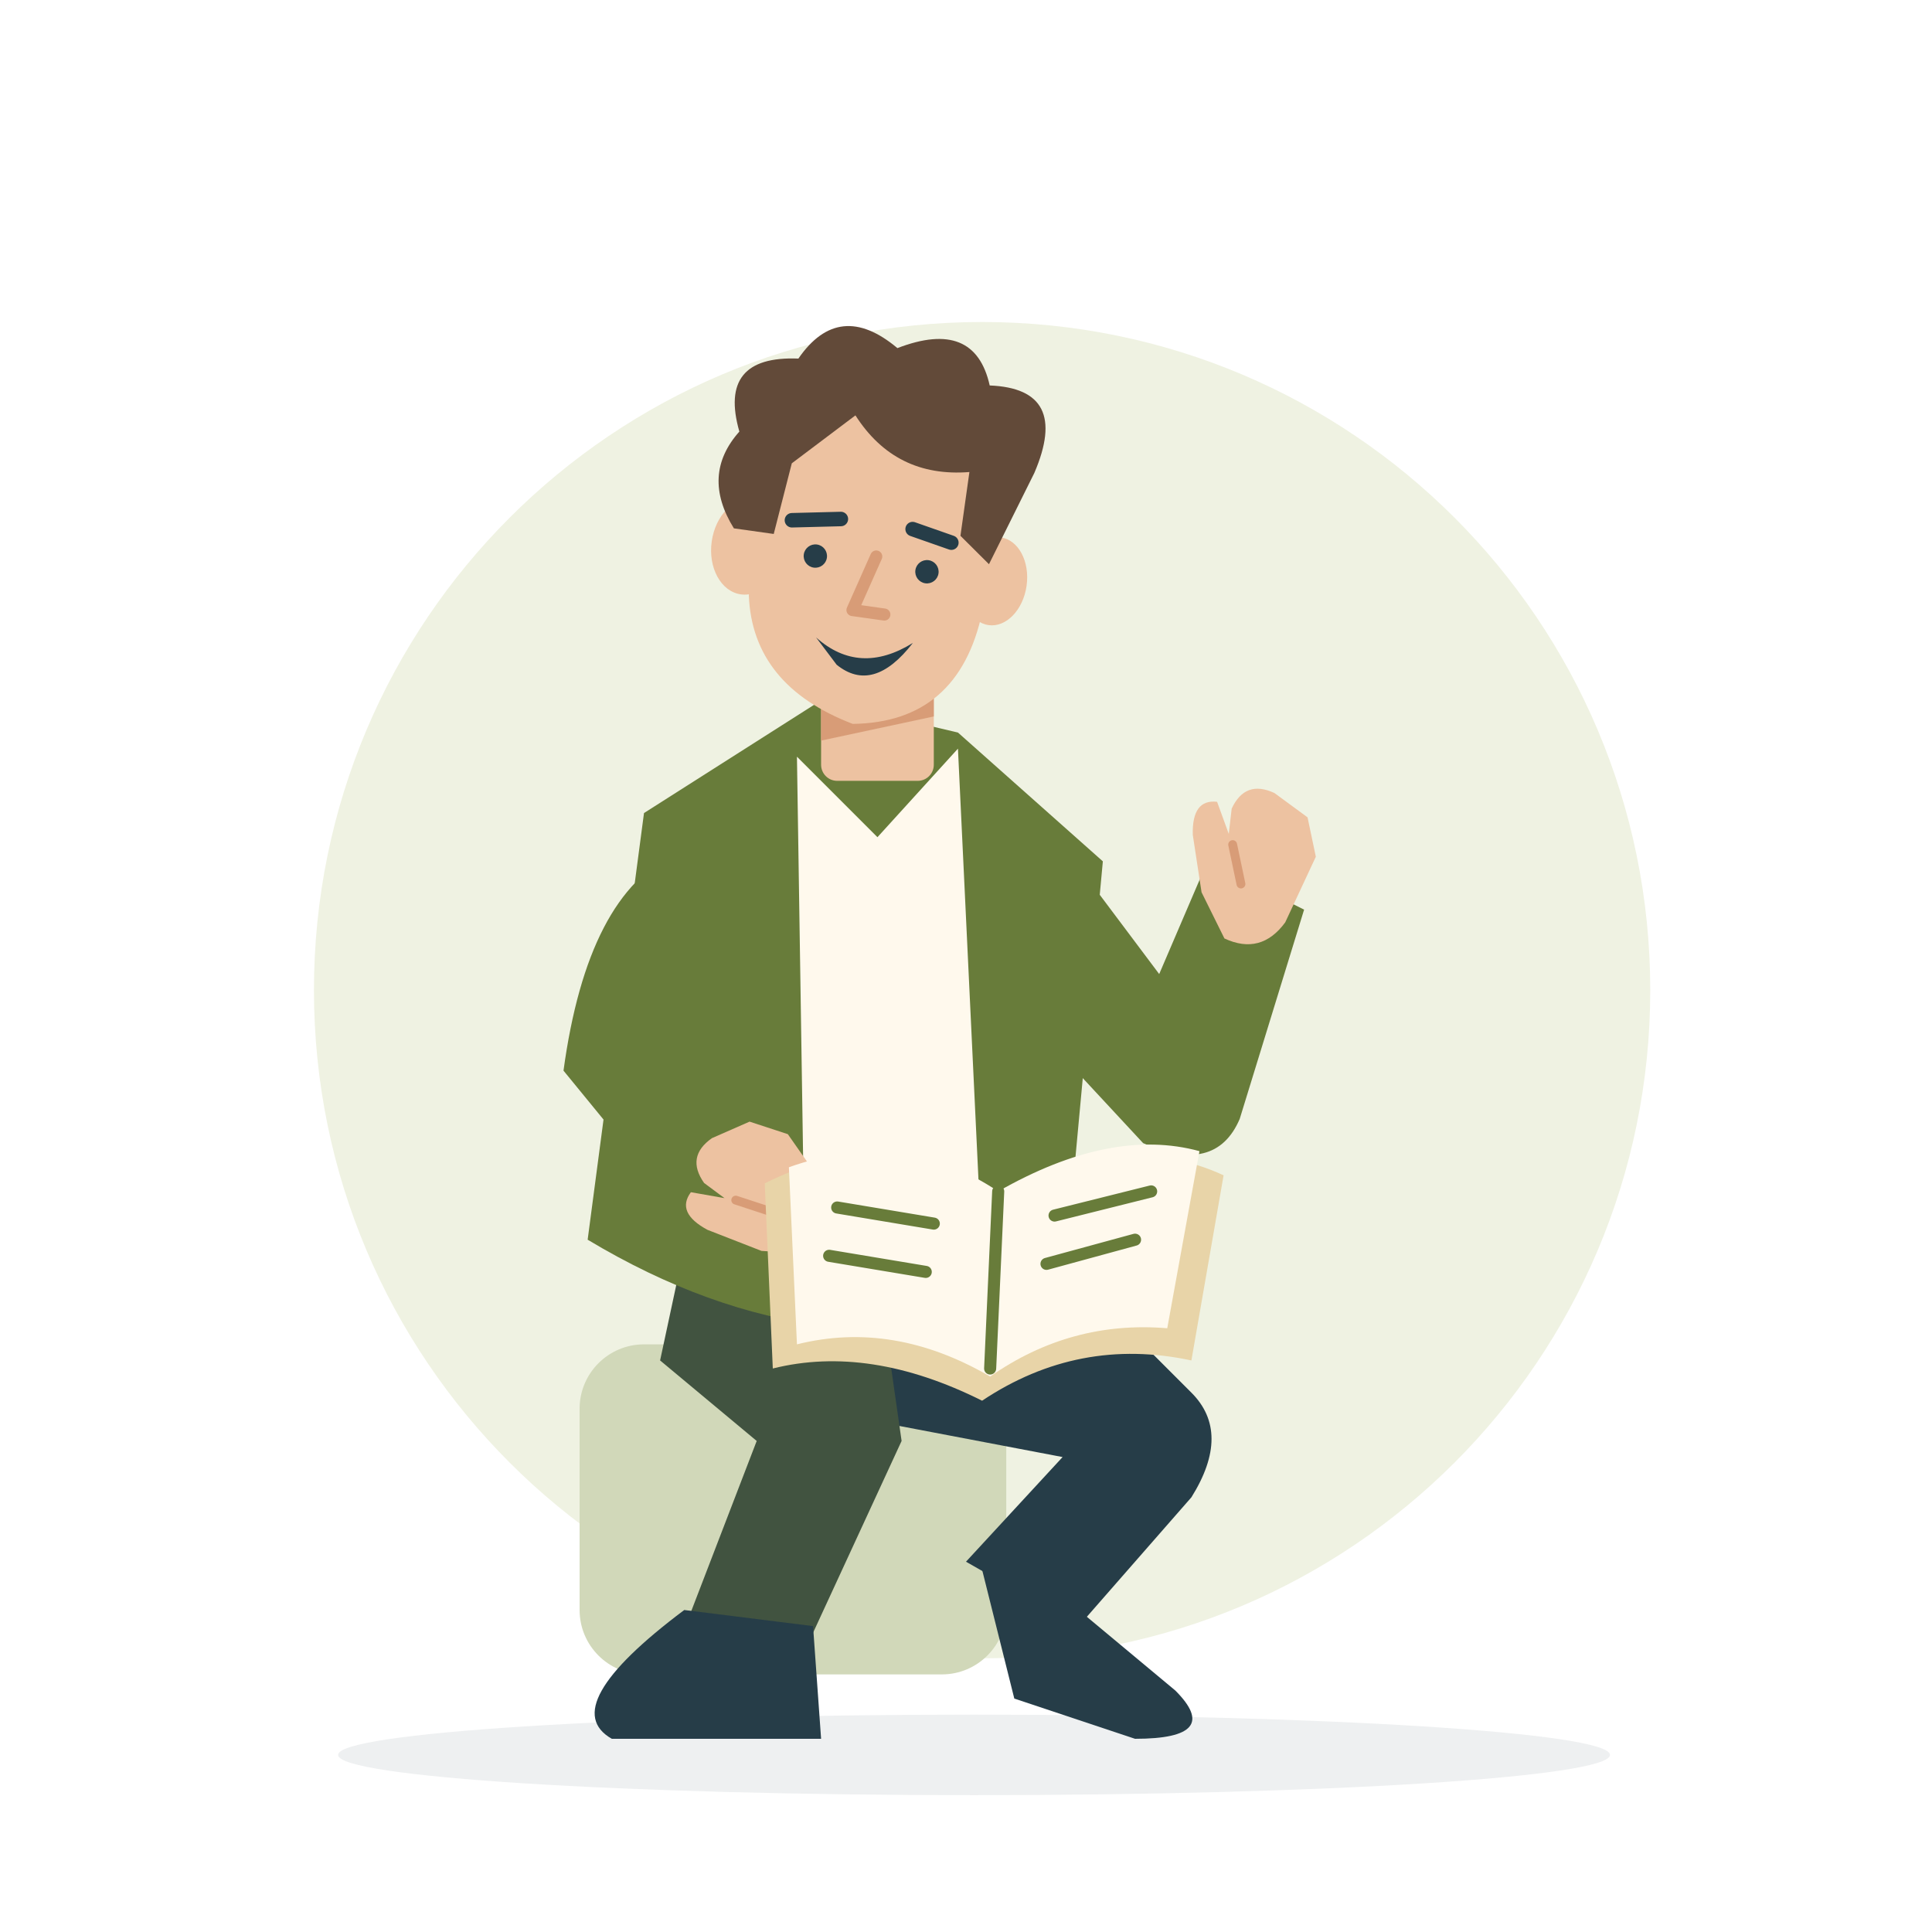
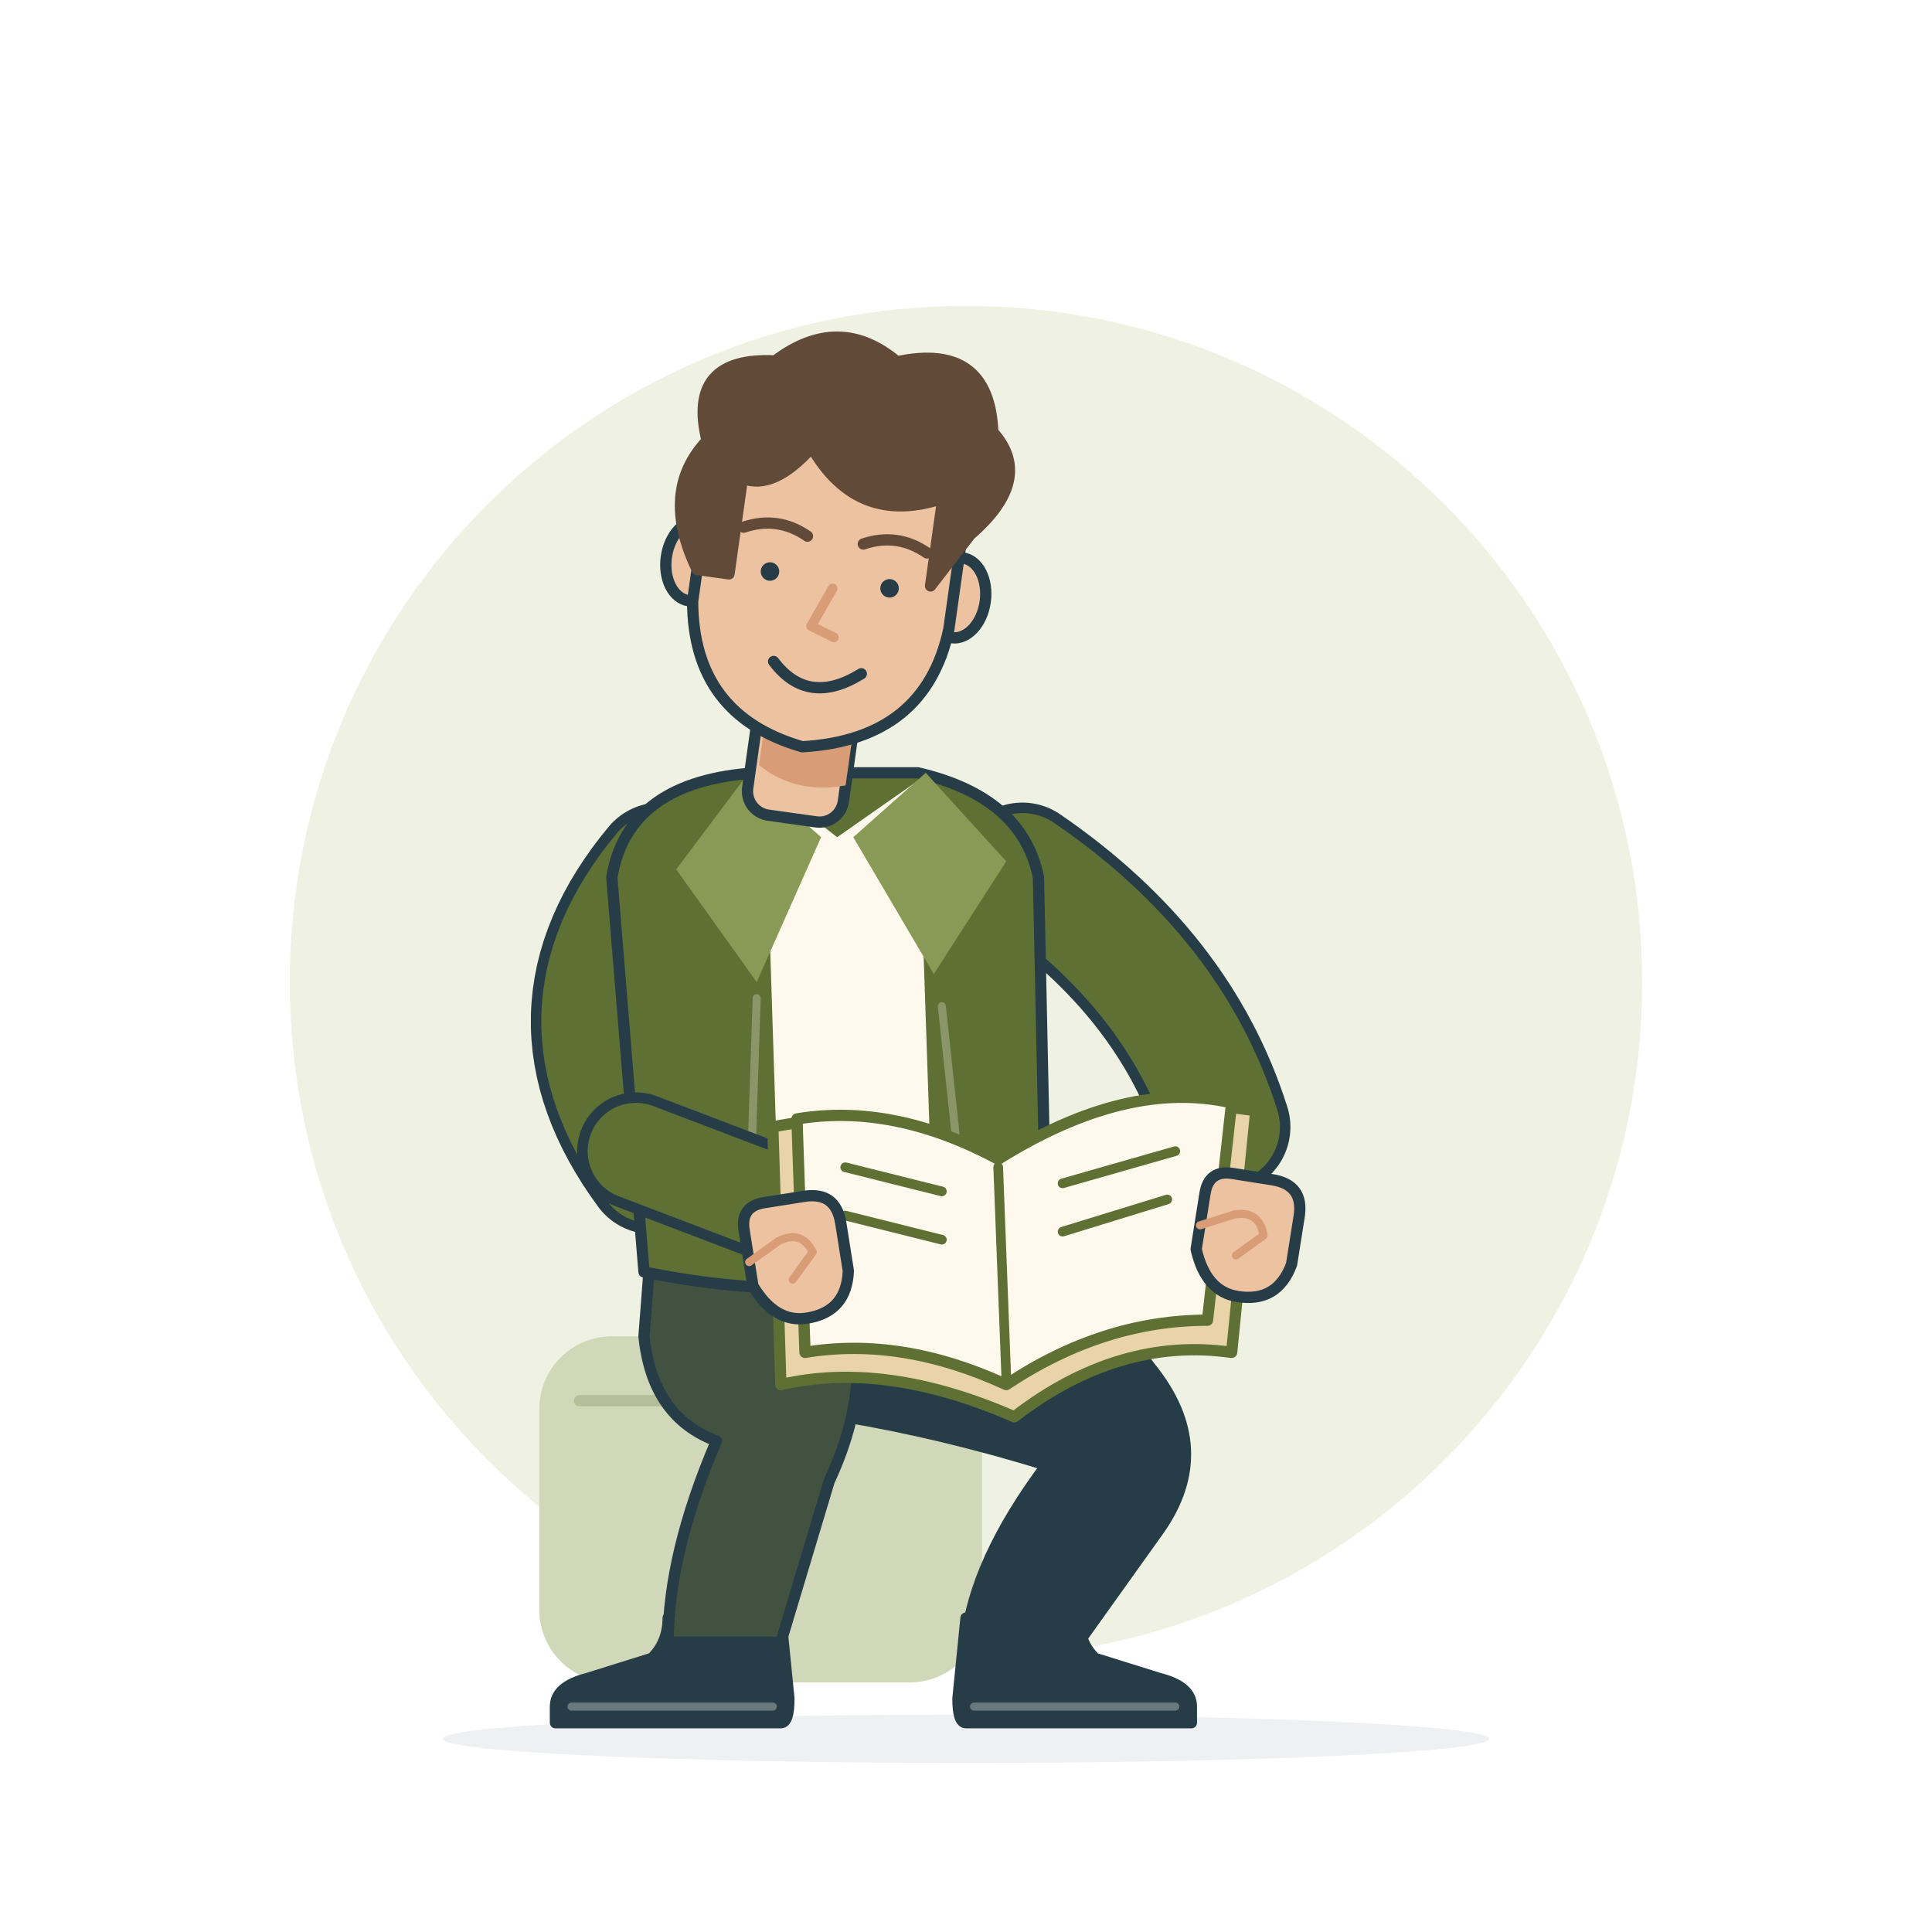
- <svg xmlns="http://www.w3.org/2000/svg" viewBox="0 0 240 240" role="img" aria-labelledby="title-infp">
-   <ellipse cx="121" cy="218" rx="79" ry="5" fill="#263D48" opacity=".08" />
-   <circle cx="122" cy="123" r="83" fill="#EFF2E2" />
-   <rect x="72" y="167" width="53" height="41" rx="8" fill="#D1D8B9" />
-   <path d="M108 153 130 155 148 173Q153 178 148 186L134 202 120 194 132 181 111 177Z" fill="#263D48" />
-   <path d="M85 155 109 158 112 179 100 205 84 205 94 179 82 169Z" fill="#415340" />
-   <path d="M85 200 101 202 102 216H76Q69 212 85 200Z" fill="#263D48" />
-   <path d="M122 195 134 200 146 210Q152 216 141 216L126 211Z" fill="#263D48" />
-   <path d="M80 101 102 87 119 91 137 107 132 161Q103 172 73 154Z" fill="#687C3A" />
-   <path d="M99 94 109 104 119 93 122 156 100 159Z" fill="#FFF9ED" />
-   <path d="M84 106Q73 111 70 133L88 155 99 145 85 130 98 118Z" fill="#687C3A" />
-   <g transform="translate(95 149) rotate(-35)">
-     <path d="M-5-6Q-5-10-1-10L4-9 7-5 7 4Q6 9 1 9L-4 5-8-1Q-10-5-7-6L-4-3Z" fill="#EDC2A1" />
-     <path d="M-3-2 0 2" fill="none" stroke="#D89C77" stroke-width="1.1" stroke-linecap="round" stroke-linejoin="round" />
+ <svg xmlns="http://www.w3.org/2000/svg" viewBox="0 0 240 240" role="img" aria-labelledby="infp-title" aria-describedby="infp-desc">
+   <circle cx="120" cy="122" r="84" fill="#EFF2E2" />
+   <ellipse cx="120" cy="216" rx="65" ry="3" fill="#263D48" opacity=".08" />
+   <g fill="none" stroke="#263D48" stroke-width="1.4" stroke-linecap="round" stroke-linejoin="round">
+     <rect x="67" y="166" width="55" height="43" rx="9" fill="#D1D8B9" stroke="none" />
+     <path d="M72 174H117" stroke="#5E7034" opacity=".25" />
+     <g data-part="leg">
+       <g data-part="shoe" transform="translate(127 204) rotate(0) scale(1 1)">
+         <path d="M-7 -3H7Q7 0 9 2L17 4.5Q21 5.5 21 8V10H-7Q-8 10 -8 7Z" fill="#263D48" />
+         <path d="M-6 8H19" stroke="#FFF9ED" stroke-width="1" opacity=".32" />
+       </g>
+       <path d="M105 153Q128 150 143 170Q151 180 144 190L134 204 L120 204Q121 194 130 182Q117 178 105 176Z" fill="#263D48" data-part="trousers" />
+     </g>
+     <g data-part="leg">
+       <g data-part="shoe" transform="translate(90 204) rotate(0) scale(-1 1)">
+         <path d="M-7 -3H7Q7 0 9 2L17 4.5Q21 5.5 21 8V10H-7Q-8 10 -8 7Z" fill="#263D48" />
+         <path d="M-6 8H19" stroke="#FFF9ED" stroke-width="1" opacity=".32" />
+       </g>
+       <path d="M81 153L103 157Q110 169 103 184L97 204 L83 204Q83 193 89 179Q81 176 80 166Z" fill="#415340" data-part="trousers" />
+     </g>
+     <path d="M82 108Q67 126 81 145L100 150" stroke-width="16.6" />
+     <path d="M82 108Q67 126 81 145L100 150" stroke="#5E7034" stroke-width="14" />
+     <path d="M127 108Q146 121 152 140" stroke-width="16.6" />
+     <path d="M127 108Q146 121 152 140" stroke="#5E7034" stroke-width="14" />
+     <g transform="translate(104 0) rotate(0 0 126)">
+       <path d="M-10 96Q-26 97-28 109L-24 158Q0 163 26 156L25 109Q23 99 10 96Z" fill="#5E7034" />
+       <path d="M-9 97 0 104 10 97 12 156-7 159Z" fill="#FFF9ED" stroke="none" />
+       <path d="M-11 96-2 104-10 122-20 108Z" fill="#889A56" stroke="none" />
+       <path d="M11 96 2 104 12 121 21 107Z" fill="#889A56" stroke="none" />
+       <path d="M-10 124-11 154M13 125 16 153" stroke="#FFF9ED" stroke-width="1" opacity=".28" />
+     </g>
+     <g transform="translate(103 69) rotate(8)">
+       <rect x="-6" y="17" width="12" height="16" rx="3" fill="#EDC2A1" />
+       <path d="M-5 21Q0 26 6 22V28Q0 30-5 27Z" fill="#D89C77" stroke="none" />
+       <ellipse cx="-16.5" cy="3" rx="3.5" ry="5" fill="#EDC2A1" />
+       <ellipse cx="16.5" cy="3" rx="3.5" ry="5" fill="#EDC2A1" />
+       <path d="M-16-12Q-16-24 0-24Q16-24 16-12V7Q15 21 0 24Q-14 22-16 8Z" fill="#EDC2A1" />
+       <path d="M-16 4Q-22-5-17-12Q-21-22-10-23Q-3-30 5-25Q16-29 18-18Q24-13 17-5L13 2V-9Q3-4-4-13Q-8-7-12-8V4Z" fill="#624A39" stroke="#624A39" />
+       <path d="M-11-2Q-7-4-3-2M4-2Q8-4 12-2" stroke="#624A39" />
+       <circle cx="-7" cy="3" r="1.15" fill="#263D48" stroke="none" />
+       <circle cx="8" cy="3" r="1.15" fill="#263D48" stroke="none" />
+       <path d="M1 4-1 9 2 10" stroke="#D89C77" stroke-width="1.2" />
+       <path d="M-5 14Q0 19 6 14" />
+     </g>
+     <path d="M79 143 100 151" stroke-width="14.6" />
+     <path d="M79 143 100 151" stroke="#5E7034" stroke-width="12" />
+     <g stroke="#5E7034">
+       <path d="M96 140Q110 137 124 145Q138 135 156 138L153 168Q139 166 126 176Q110 169 97 172Z" fill="#E8D4A8" />
+       <path d="M99 139Q111 137 124 144Q140 134 153 137L150 164Q137 164 125 172Q112 166 100 168Z" fill="#FFF9ED" />
+       <path d="M124 145 125 171M105 145 117 148M105 151 117 154M132 147 146 143M132 153 145 149" stroke-width="1.2" />
+     </g>
+     <g transform="translate(98 156) rotate(-9)">
+       <path d="M-5 3V-4Q-5-7-2-7H3Q7-7 7-3V3Q6 8 1 8Q-3 8-5 3Z" fill="#EDC2A1" />
+       <path d="M-5 0-1-2Q2-3 3 0L0 3" stroke="#D89C77" stroke-width="1" />
+     </g>
+     <g transform="translate(154 153) rotate(9)">
+       <path d="M-5 3V-4Q-5-7-2-7H3Q7-7 7-3V3Q6 8 1 8Q-3 8-5 3Z" fill="#EDC2A1" />
+       <path d="M-5 0-1-2Q2-3 3 0L0 3" stroke="#D89C77" stroke-width="1" />
+     </g>
  </g>
-   <path d="M132 105 144 121 150 107 162 113 154 139Q151 146 142 142L129 128Z" fill="#687C3A" />
-   <g transform="translate(155 108) rotate(25)">
-     <path d="M-5-6Q-5-10-1-10L4-9 7-5 7 4Q6 9 1 9L-4 5-8-1Q-10-5-7-6L-4-3Z" fill="#EDC2A1" />
-     <path d="M-3-2 0 2" fill="none" stroke="#D89C77" stroke-width="1.1" stroke-linecap="round" stroke-linejoin="round" />
-   </g>
-   <g transform="translate(88 43)">
-     <rect x="14" y="37" width="14" height="17" rx="2" fill="#EDC2A1" />
-     <path d="M14 40H28V46L14 49Z" fill="#D89C77" />
-   </g>
-   <g transform="translate(88 43) rotate(8 20 25)">
-     <ellipse cx="5" cy="27" rx="4.5" ry="6" fill="#EDC2A1" />
-     <ellipse cx="36" cy="27" rx="4" ry="5.5" fill="#EDC2A1" />
-     <path d="M5 17Q5 4 21 5Q37 5 36 19L35 31Q34 45 21 47Q8 44 6 33Z" fill="#EDC2A1" />
-     <path d="M3 25Q-2 19 2 13Q-2 4 8 3Q12-5 20 0Q29-5 32 3Q42 2 39 13L35 25 31 22 31 14Q22 16 16 9L9 16 8 25Z" fill="#624A39" />
-     <path d="M10 23 16 22M25 22 30 23" fill="none" stroke="#263D48" stroke-width="1.8" stroke-linecap="round" stroke-linejoin="round" />
-     <circle cx="13.5" cy="27" r="1.45" fill="#263D48" />
-     <circle cx="27.5" cy="27" r="1.45" fill="#263D48" />
-     <path d="M21 26 19 33 23 33" fill="none" stroke="#D89C77" stroke-width="1.5" stroke-linecap="round" stroke-linejoin="round" />
-     <path d="M15 37Q21 41 27 36Q23 43 18 40Z" fill="#263D48" />
-   </g>
-   <path d="M95 147Q111 139 124 149Q139 140 152 146L148 169Q134 166 122 174Q108 167 96 170Z" fill="#E8D4A8" />
-   <path d="M98 145Q112 140 124 148Q138 140 149 143L145 165Q133 164 123 171Q111 164 99 167Z" fill="#FFF9ED" />
-   <path d="M124 148 123 170M104 150 116 152M103 156 115 158M131 151 143 148M130 157 141 154" fill="none" stroke="#687C3A" stroke-width="1.5" stroke-linecap="round" stroke-linejoin="round" />
</svg>
